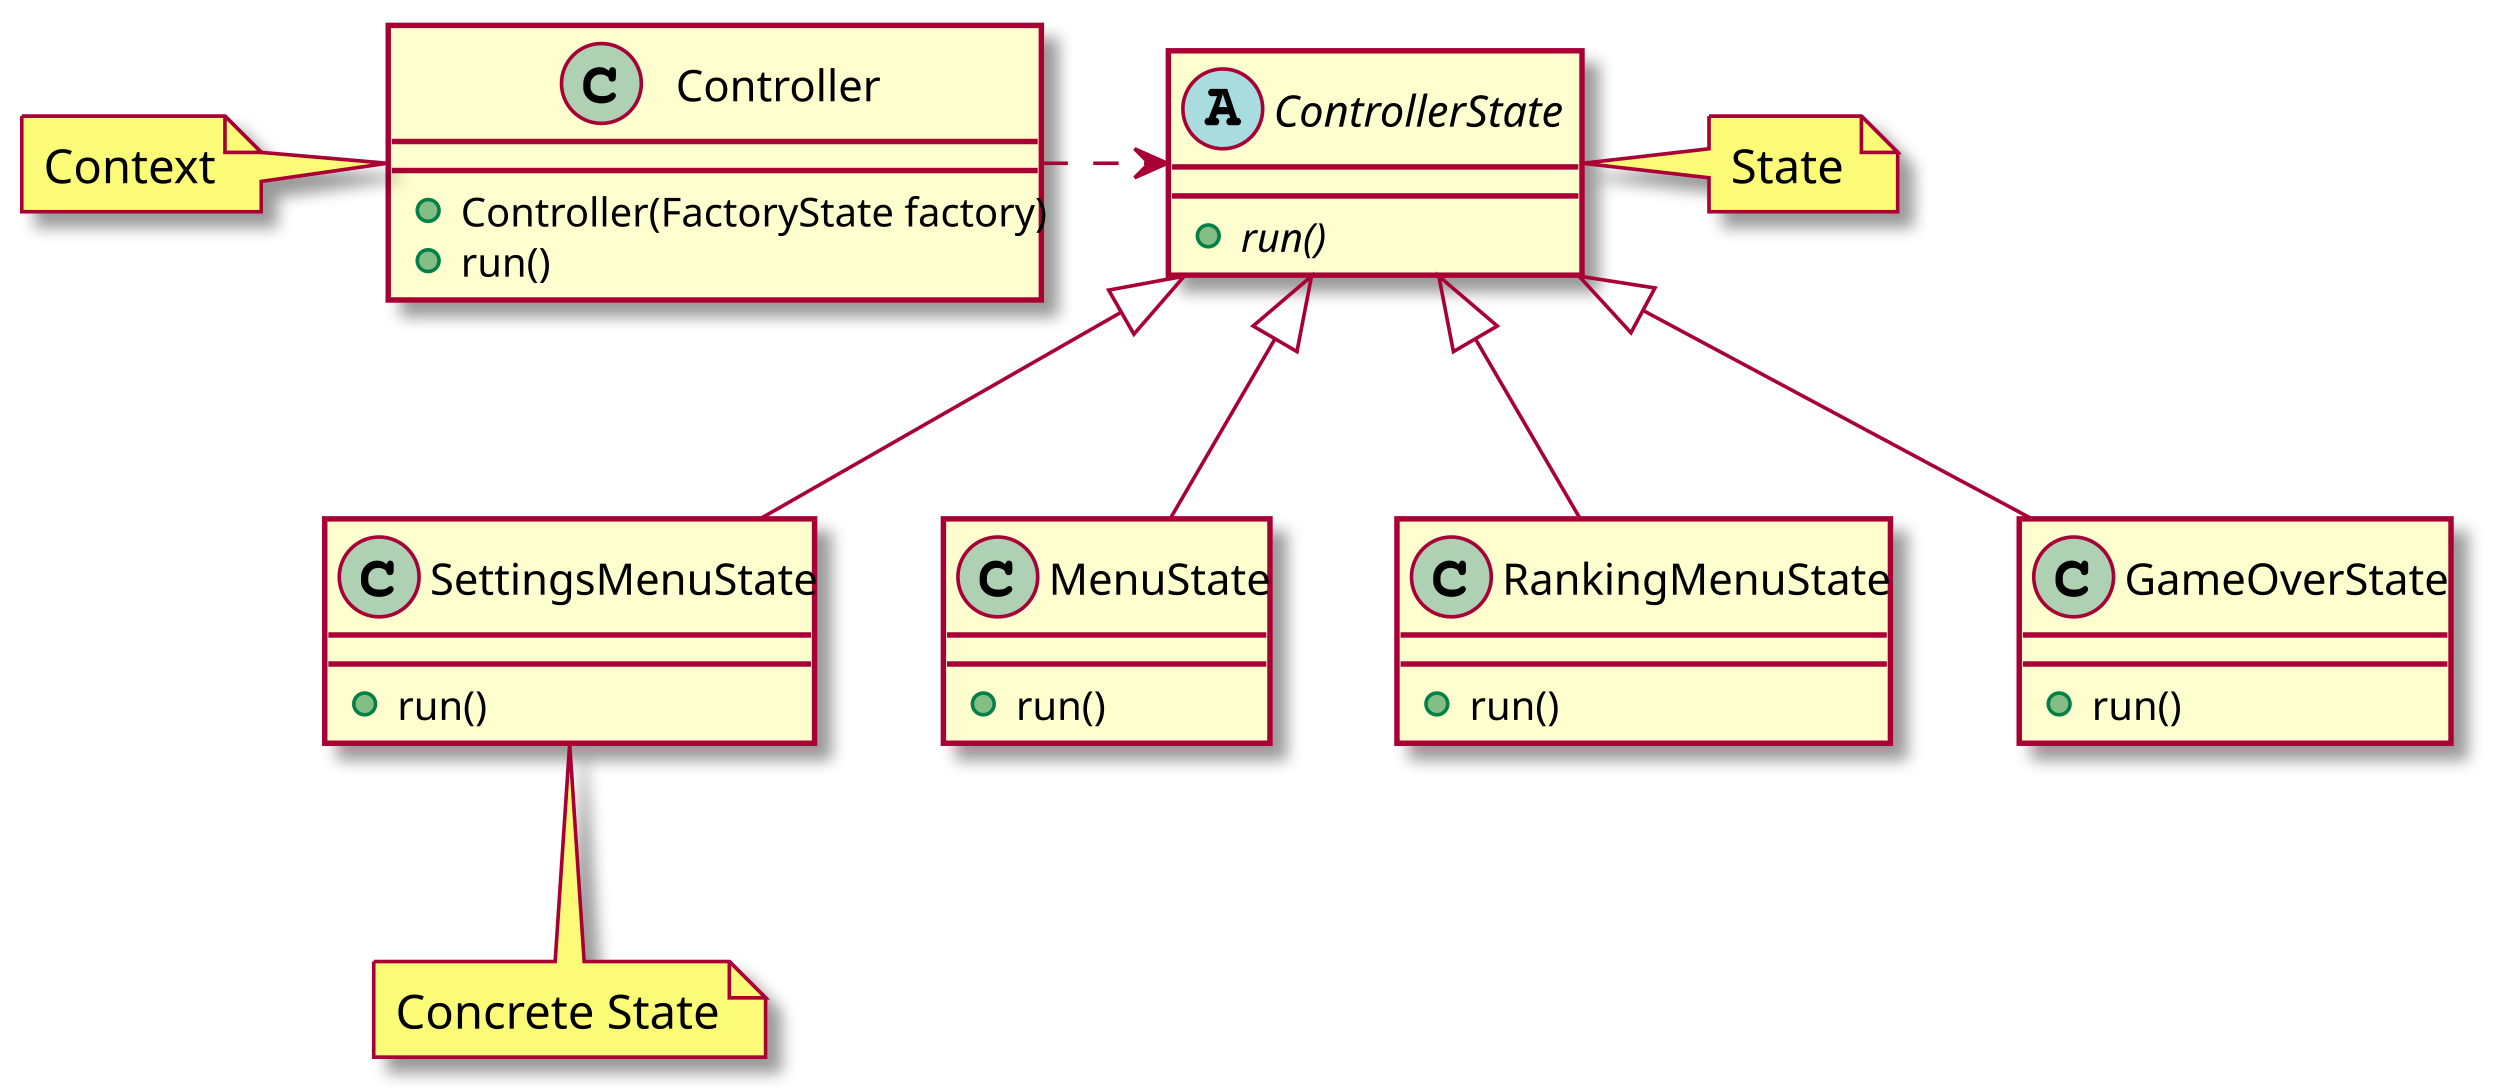
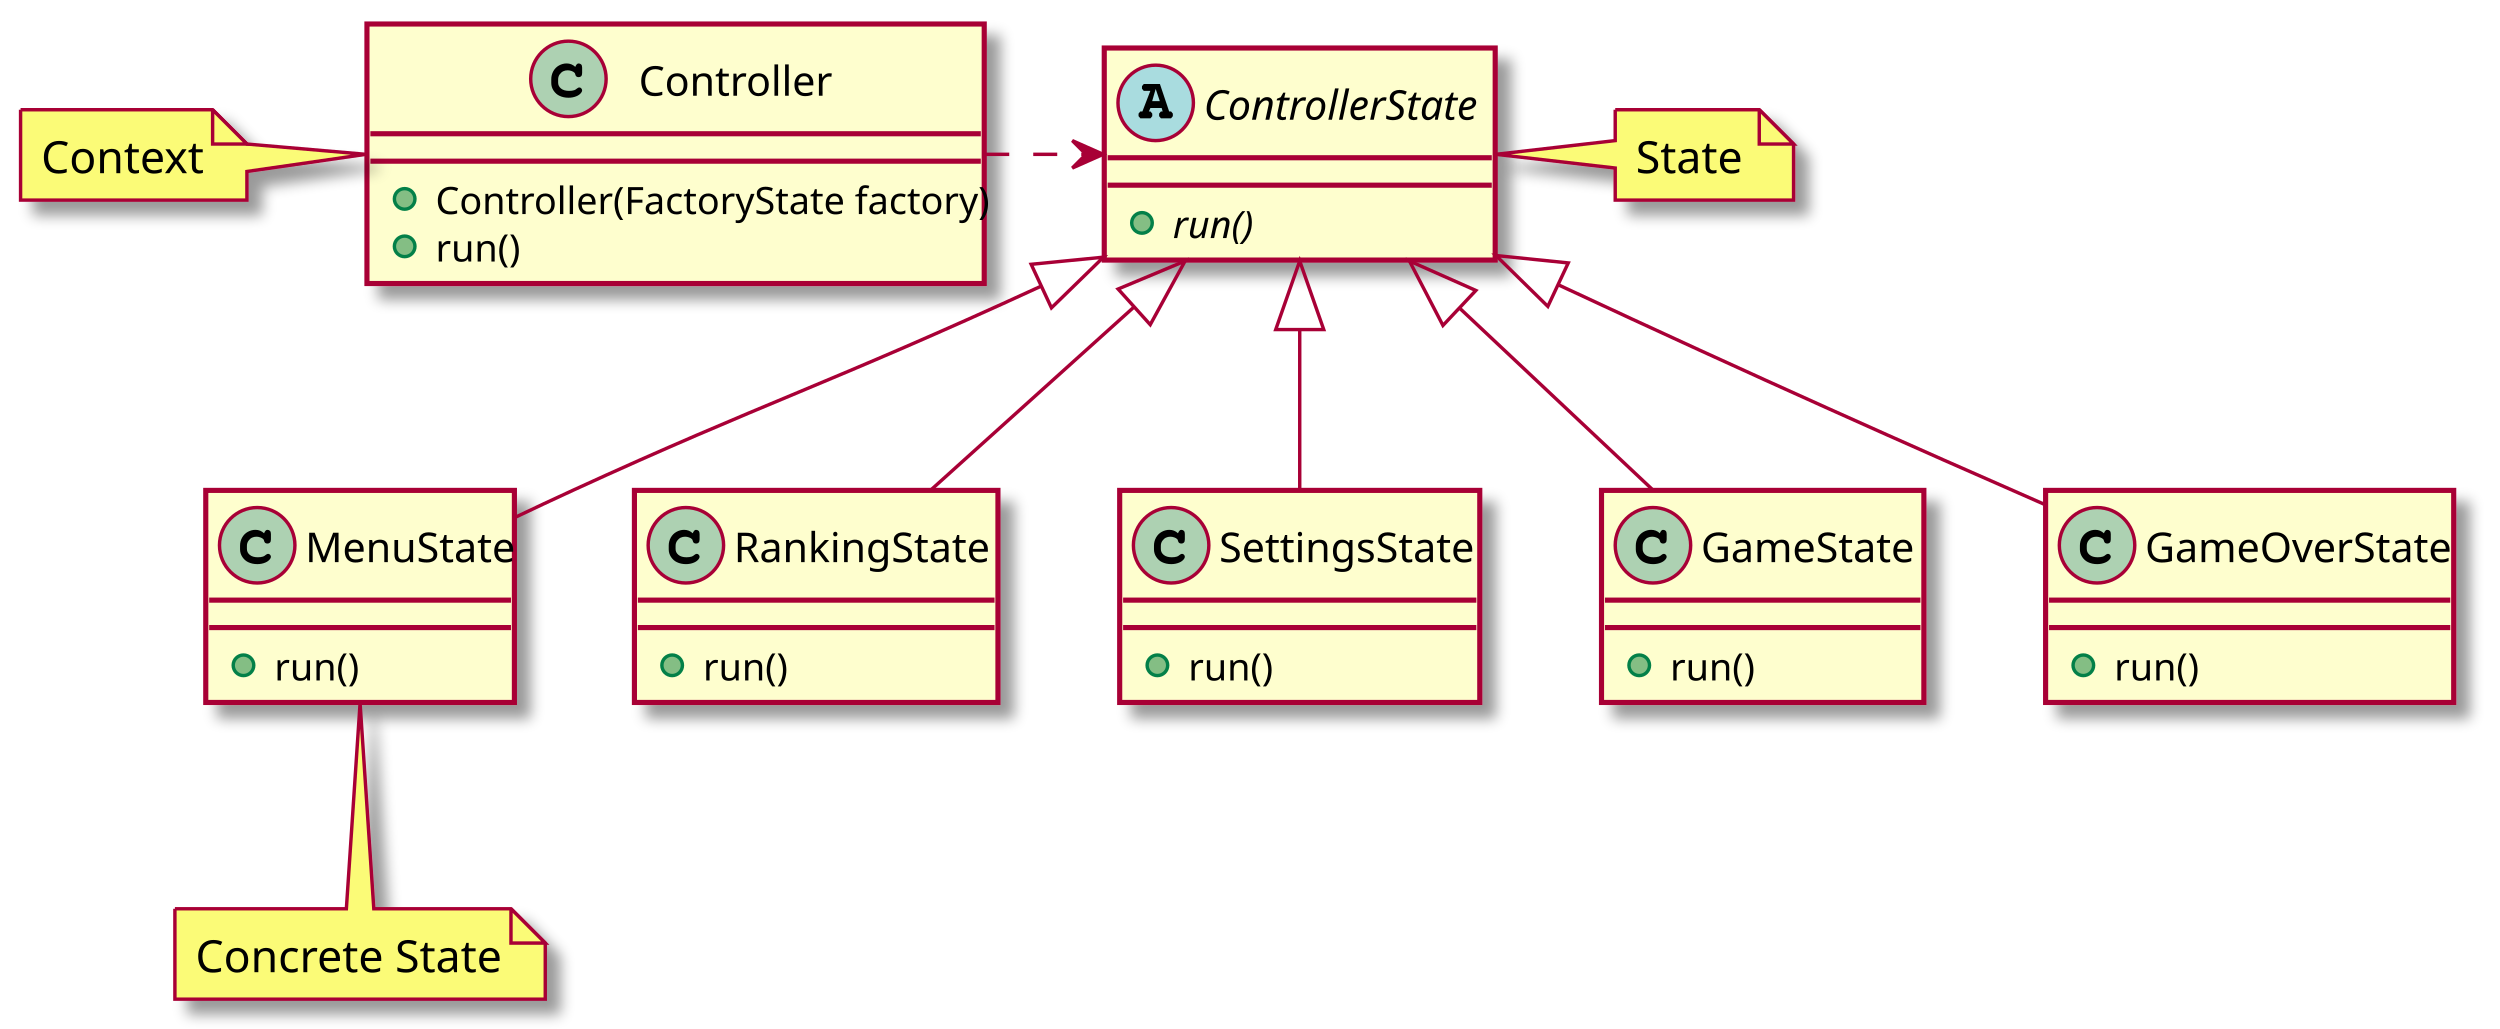
- <svg xmlns="http://www.w3.org/2000/svg" contentScriptType="application/ecmascript" contentStyleType="text/css" height="300px" preserveAspectRatio="none" style="width:689px;height:300px;background:#FFFFFF;" version="1.1" viewBox="0 0 689 300" width="689px" zoomAndPan="magnify">
+ <svg xmlns="http://www.w3.org/2000/svg" contentScriptType="application/ecmascript" contentStyleType="text/css" height="300px" preserveAspectRatio="none" style="width:729px;height:300px;background:#FFFFFF;" version="1.1" viewBox="0 0 729 300" width="729px" zoomAndPan="magnify">
  <defs>
-     <filter height="300%" id="f1f30kns1gm7ll" width="300%" x="-1" y="-1">
+     <filter height="300%" id="f1m4uoi12zo58n" width="300%" x="-1" y="-1">
      <feGaussianBlur result="blurOut" stdDeviation="2.0" />
      <feColorMatrix in="blurOut" result="blurOut2" type="matrix" values="0 0 0 0 0 0 0 0 0 0 0 0 0 0 0 0 0 0 .4 0" />
      <feOffset dx="4.0" dy="4.0" in="blurOut2" result="blurOut3" />
      <feBlend in="SourceGraphic" in2="blurOut3" mode="normal" />
    </filter>
  </defs>
  <g>
-     <rect codeLine="2" fill="#FEFECE" filter="url(#f1f30kns1gm7ll)" height="75.672" id="Controller" style="stroke:#A80036;stroke-width:1.5;" width="180" x="107" y="7" />
+     <rect codeLine="2" fill="#FEFECE" filter="url(#f1m4uoi12zo58n)" height="75.672" id="Controller" style="stroke:#A80036;stroke-width:1.5;" width="180" x="107" y="7" />
    <ellipse cx="165.75" cy="23" fill="#ADD1B2" rx="11" ry="11" style="stroke:#A80036;stroke-width:1.0;" />
    <path d="M167.75,19.5 Q167.953,19 168.188,18.75 Q168.422,18.5 168.688,18.5 Q169.156,18.5 169.453,18.781 Q169.75,19.062 169.75,19.719 L169.75,21.281 Q169.75,21.938 169.469,22.219 Q169.188,22.5 168.75,22.5 Q168.359,22.5 168.109,22.328 Q167.859,22.156 167.75,21.703 Q167.703,21.391 167.531,21.219 Q167.219,20.891 166.656,20.703 Q166.094,20.5 165.531,20.5 Q164.828,20.5 164.234,20.781 Q163.656,21.062 163.203,21.688 Q162.75,22.312 162.75,23.172 L162.75,24.094 Q162.75,25.125 163.594,25.812 Q164.438,26.5 165.938,26.5 Q166.828,26.5 167.453,26.297 Q167.812,26.188 168.219,25.828 Q168.484,25.625 168.625,25.562 Q168.766,25.5 168.938,25.5 Q169.266,25.5 169.5,25.766 Q169.75,26.016 169.75,26.375 Q169.75,26.719 169.406,27.125 Q168.906,27.719 168.109,28.047 Q167.062,28.5 165.781,28.5 Q164.281,28.5 163.078,27.906 Q162.109,27.438 161.422,26.422 Q160.75,25.406 160.75,24.203 L160.75,23.109 Q160.75,21.859 161.344,20.766 Q161.953,19.672 163,19.094 Q164.062,18.5 165.25,18.5 Q165.969,18.5 166.594,18.75 Q167.219,19 167.75,19.5 Z " fill="#000000" />
    <text fill="#000000" font-family="sans-serif" font-size="12" lengthAdjust="spacing" textLength="54" x="186.25" y="27.91">Controller</text>
    <line style="stroke:#A80036;stroke-width:1.5;" x1="108" x2="286" y1="39" y2="39" />
    <line style="stroke:#A80036;stroke-width:1.5;" x1="108" x2="286" y1="47" y2="47" />
    <ellipse cx="118" cy="58" fill="#84BE84" rx="3" ry="3" style="stroke:#038048;stroke-width:1.0;" />
    <text fill="#000000" font-family="sans-serif" font-size="11" lengthAdjust="spacing" textLength="154" x="127" y="62.419">Controller(FactoryState factory)</text>
    <ellipse cx="118" cy="71.836" fill="#84BE84" rx="3" ry="3" style="stroke:#038048;stroke-width:1.0;" />
    <text fill="#000000" font-family="sans-serif" font-size="11" lengthAdjust="spacing" textLength="24" x="127" y="76.255">run()</text>
-     <rect codeLine="7" fill="#FEFECE" filter="url(#f1f30kns1gm7ll)" height="61.836" id="ControllerState" style="stroke:#A80036;stroke-width:1.5;" width="114" x="322" y="14" />
+     <rect codeLine="7" fill="#FEFECE" filter="url(#f1m4uoi12zo58n)" height="61.836" id="ControllerState" style="stroke:#A80036;stroke-width:1.5;" width="114" x="322" y="14" />
    <ellipse cx="337" cy="30" fill="#A9DCDF" rx="11" ry="11" style="stroke:#A80036;stroke-width:1.0;" />
    <path d="M338.75,31.5 L335.453,31.5 L335.016,32.5 L335.016,32.5 L335.484,32.5 L336,33.125 L336,33.5 L336,33.875 L335.484,34.5 L335.016,34.5 L333.125,34.5 L332.516,34.5 L332,33.875 L332,33.5 L332,33.125 L332.516,32.5 L333.125,32.5 L335.438,26.5 L334.562,26.5 L333.516,26.5 L333,25.875 L333,25.5 L333,25.125 L333.516,24.5 L334.562,24.5 L338.234,24.5 L340.922,32.5 L341.484,32.5 L341.484,32.5 L342,33.125 L342,33.5 L342,33.875 L341.484,34.5 L340.922,34.5 L339.031,34.5 L338.516,34.5 L338,33.875 L338,33.5 L338,33.125 L338.516,32.5 L339.031,32.5 L339.031,32.5 L338.75,31.5 Z M338.203,29.5 L337,25.922 L335.969,29.5 L338.203,29.5 Z " fill="#000000" />
    <text fill="#000000" font-family="sans-serif" font-size="12" font-style="italic" lengthAdjust="spacing" textLength="82" x="351" y="34.91">ControllerState</text>
    <line style="stroke:#A80036;stroke-width:1.5;" x1="323" x2="435" y1="46" y2="46" />
    <line style="stroke:#A80036;stroke-width:1.5;" x1="323" x2="435" y1="54" y2="54" />
    <ellipse cx="333" cy="65" fill="#84BE84" rx="3" ry="3" style="stroke:#038048;stroke-width:1.0;" />
    <text fill="#000000" font-family="sans-serif" font-size="11" font-style="italic" lengthAdjust="spacing" textLength="24" x="342" y="69.419">run()</text>
-     <rect codeLine="11" fill="#FEFECE" filter="url(#f1f30kns1gm7ll)" height="61.836" id="MenuState" style="stroke:#A80036;stroke-width:1.5;" width="90" x="260" y="143" />
-     <ellipse cx="275" cy="159" fill="#ADD1B2" rx="11" ry="11" style="stroke:#A80036;stroke-width:1.0;" />
-     <path d="M277,155.5 Q277.203,155 277.438,154.75 Q277.672,154.5 277.938,154.5 Q278.406,154.5 278.703,154.781 Q279,155.062 279,155.719 L279,157.281 Q279,157.938 278.719,158.219 Q278.438,158.5 278,158.5 Q277.609,158.5 277.359,158.328 Q277.109,158.156 277,157.703 Q276.953,157.391 276.781,157.219 Q276.469,156.891 275.906,156.703 Q275.344,156.5 274.781,156.5 Q274.078,156.5 273.484,156.781 Q272.906,157.062 272.453,157.688 Q272,158.312 272,159.172 L272,160.094 Q272,161.125 272.844,161.812 Q273.688,162.5 275.188,162.5 Q276.078,162.5 276.703,162.297 Q277.062,162.188 277.469,161.828 Q277.734,161.625 277.875,161.562 Q278.016,161.5 278.188,161.5 Q278.516,161.5 278.75,161.766 Q279,162.016 279,162.375 Q279,162.719 278.656,163.125 Q278.156,163.719 277.359,164.047 Q276.312,164.5 275.031,164.5 Q273.531,164.5 272.328,163.906 Q271.359,163.438 270.672,162.422 Q270,161.406 270,160.203 L270,159.109 Q270,157.859 270.594,156.766 Q271.203,155.672 272.25,155.094 Q273.312,154.5 274.5,154.5 Q275.219,154.5 275.844,154.75 Q276.469,155 277,155.5 Z " fill="#000000" />
-     <text fill="#000000" font-family="sans-serif" font-size="12" lengthAdjust="spacing" textLength="58" x="289" y="163.91">MenuState</text>
-     <line style="stroke:#A80036;stroke-width:1.5;" x1="261" x2="349" y1="175" y2="175" />
-     <line style="stroke:#A80036;stroke-width:1.5;" x1="261" x2="349" y1="183" y2="183" />
-     <ellipse cx="271" cy="194" fill="#84BE84" rx="3" ry="3" style="stroke:#038048;stroke-width:1.0;" />
-     <text fill="#000000" font-family="sans-serif" font-size="11" lengthAdjust="spacing" textLength="24" x="280" y="198.419">run()</text>
-     <rect codeLine="14" fill="#FEFECE" filter="url(#f1f30kns1gm7ll)" height="61.836" id="RankingMenuState" style="stroke:#A80036;stroke-width:1.5;" width="136" x="385" y="143" />
-     <ellipse cx="400" cy="159" fill="#ADD1B2" rx="11" ry="11" style="stroke:#A80036;stroke-width:1.0;" />
-     <path d="M402,155.5 Q402.203,155 402.438,154.75 Q402.672,154.5 402.938,154.5 Q403.406,154.5 403.703,154.781 Q404,155.062 404,155.719 L404,157.281 Q404,157.938 403.719,158.219 Q403.438,158.5 403,158.5 Q402.609,158.5 402.359,158.328 Q402.109,158.156 402,157.703 Q401.953,157.391 401.781,157.219 Q401.469,156.891 400.906,156.703 Q400.344,156.5 399.781,156.5 Q399.078,156.5 398.484,156.781 Q397.906,157.062 397.453,157.688 Q397,158.312 397,159.172 L397,160.094 Q397,161.125 397.844,161.812 Q398.688,162.5 400.188,162.5 Q401.078,162.5 401.703,162.297 Q402.062,162.188 402.469,161.828 Q402.734,161.625 402.875,161.562 Q403.016,161.5 403.188,161.5 Q403.516,161.5 403.75,161.766 Q404,162.016 404,162.375 Q404,162.719 403.656,163.125 Q403.156,163.719 402.359,164.047 Q401.312,164.5 400.031,164.5 Q398.531,164.5 397.328,163.906 Q396.359,163.438 395.672,162.422 Q395,161.406 395,160.203 L395,159.109 Q395,157.859 395.594,156.766 Q396.203,155.672 397.25,155.094 Q398.312,154.5 399.5,154.5 Q400.219,154.5 400.844,154.75 Q401.469,155 402,155.5 Z " fill="#000000" />
-     <text fill="#000000" font-family="sans-serif" font-size="12" lengthAdjust="spacing" textLength="104" x="414" y="163.91">RankingMenuState</text>
-     <line style="stroke:#A80036;stroke-width:1.5;" x1="386" x2="520" y1="175" y2="175" />
-     <line style="stroke:#A80036;stroke-width:1.5;" x1="386" x2="520" y1="183" y2="183" />
-     <ellipse cx="396" cy="194" fill="#84BE84" rx="3" ry="3" style="stroke:#038048;stroke-width:1.0;" />
-     <text fill="#000000" font-family="sans-serif" font-size="11" lengthAdjust="spacing" textLength="24" x="405" y="198.419">run()</text>
-     <rect codeLine="17" fill="#FEFECE" filter="url(#f1f30kns1gm7ll)" height="61.836" id="SettingsMenuState" style="stroke:#A80036;stroke-width:1.5;" width="135" x="89.5" y="143" />
-     <ellipse cx="104.5" cy="159" fill="#ADD1B2" rx="11" ry="11" style="stroke:#A80036;stroke-width:1.0;" />
-     <path d="M106.5,155.5 Q106.703,155 106.938,154.75 Q107.172,154.5 107.438,154.5 Q107.906,154.5 108.203,154.781 Q108.5,155.062 108.5,155.719 L108.5,157.281 Q108.5,157.938 108.219,158.219 Q107.938,158.5 107.5,158.5 Q107.109,158.5 106.859,158.328 Q106.609,158.156 106.5,157.703 Q106.453,157.391 106.281,157.219 Q105.969,156.891 105.406,156.703 Q104.844,156.5 104.281,156.5 Q103.578,156.5 102.984,156.781 Q102.406,157.062 101.953,157.688 Q101.5,158.312 101.5,159.172 L101.5,160.094 Q101.5,161.125 102.344,161.812 Q103.188,162.5 104.688,162.5 Q105.578,162.5 106.203,162.297 Q106.562,162.188 106.969,161.828 Q107.234,161.625 107.375,161.562 Q107.516,161.5 107.688,161.5 Q108.016,161.5 108.25,161.766 Q108.5,162.016 108.5,162.375 Q108.5,162.719 108.156,163.125 Q107.656,163.719 106.859,164.047 Q105.812,164.5 104.531,164.5 Q103.031,164.5 101.828,163.906 Q100.859,163.438 100.172,162.422 Q99.5,161.406 99.5,160.203 L99.5,159.109 Q99.5,157.859 100.094,156.766 Q100.703,155.672 101.75,155.094 Q102.812,154.5 104,154.5 Q104.719,154.5 105.344,154.75 Q105.969,155 106.5,155.5 Z " fill="#000000" />
-     <text fill="#000000" font-family="sans-serif" font-size="12" lengthAdjust="spacing" textLength="103" x="118.5" y="163.91">SettingsMenuState</text>
-     <line style="stroke:#A80036;stroke-width:1.5;" x1="90.5" x2="223.5" y1="175" y2="175" />
-     <line style="stroke:#A80036;stroke-width:1.5;" x1="90.5" x2="223.5" y1="183" y2="183" />
-     <ellipse cx="100.5" cy="194" fill="#84BE84" rx="3" ry="3" style="stroke:#038048;stroke-width:1.0;" />
-     <text fill="#000000" font-family="sans-serif" font-size="11" lengthAdjust="spacing" textLength="24" x="109.5" y="198.419">run()</text>
-     <rect codeLine="21" fill="#FEFECE" filter="url(#f1f30kns1gm7ll)" height="61.836" id="GameOverState" style="stroke:#A80036;stroke-width:1.5;" width="119" x="556.5" y="143" />
-     <ellipse cx="571.5" cy="159" fill="#ADD1B2" rx="11" ry="11" style="stroke:#A80036;stroke-width:1.0;" />
-     <path d="M573.5,155.5 Q573.703,155 573.938,154.75 Q574.172,154.5 574.438,154.5 Q574.906,154.5 575.203,154.781 Q575.5,155.062 575.5,155.719 L575.5,157.281 Q575.5,157.938 575.219,158.219 Q574.938,158.5 574.5,158.5 Q574.109,158.5 573.859,158.328 Q573.609,158.156 573.5,157.703 Q573.453,157.391 573.281,157.219 Q572.969,156.891 572.406,156.703 Q571.844,156.5 571.281,156.5 Q570.578,156.5 569.984,156.781 Q569.406,157.062 568.953,157.688 Q568.5,158.312 568.5,159.172 L568.5,160.094 Q568.5,161.125 569.344,161.812 Q570.188,162.5 571.688,162.5 Q572.578,162.5 573.203,162.297 Q573.562,162.188 573.969,161.828 Q574.234,161.625 574.375,161.562 Q574.516,161.5 574.688,161.5 Q575.016,161.5 575.25,161.766 Q575.5,162.016 575.5,162.375 Q575.5,162.719 575.156,163.125 Q574.656,163.719 573.859,164.047 Q572.812,164.5 571.531,164.5 Q570.031,164.5 568.828,163.906 Q567.859,163.438 567.172,162.422 Q566.5,161.406 566.5,160.203 L566.5,159.109 Q566.5,157.859 567.094,156.766 Q567.703,155.672 568.75,155.094 Q569.812,154.5 571,154.5 Q571.719,154.5 572.344,154.75 Q572.969,155 573.5,155.5 Z " fill="#000000" />
-     <text fill="#000000" font-family="sans-serif" font-size="12" lengthAdjust="spacing" textLength="87" x="585.5" y="163.91">GameOverState</text>
-     <line style="stroke:#A80036;stroke-width:1.5;" x1="557.5" x2="674.5" y1="175" y2="175" />
-     <line style="stroke:#A80036;stroke-width:1.5;" x1="557.5" x2="674.5" y1="183" y2="183" />
-     <ellipse cx="567.5" cy="194" fill="#84BE84" rx="3" ry="3" style="stroke:#038048;stroke-width:1.0;" />
-     <text fill="#000000" font-family="sans-serif" font-size="11" lengthAdjust="spacing" textLength="24" x="576.5" y="198.419">run()</text>
-     <path d="M471,32 L471,41 L436.16,45 L471,49 L471,58.352 A0,0 0 0 0 471,58.352 L523,58.352 A0,0 0 0 0 523,58.352 L523,42 L513,32 L471,32 A0,0 0 0 0 471,32 " fill="#FBFB77" filter="url(#f1f30kns1gm7ll)" style="stroke:#A80036;stroke-width:1.0;" />
+     <rect codeLine="11" fill="#FEFECE" filter="url(#f1m4uoi12zo58n)" height="61.836" id="MenuState" style="stroke:#A80036;stroke-width:1.5;" width="90" x="60" y="143" />
+     <ellipse cx="75" cy="159" fill="#ADD1B2" rx="11" ry="11" style="stroke:#A80036;stroke-width:1.0;" />
+     <path d="M77,155.5 Q77.203,155 77.438,154.75 Q77.672,154.5 77.938,154.5 Q78.406,154.5 78.703,154.781 Q79,155.062 79,155.719 L79,157.281 Q79,157.938 78.719,158.219 Q78.438,158.5 78,158.5 Q77.609,158.5 77.359,158.328 Q77.109,158.156 77,157.703 Q76.953,157.391 76.781,157.219 Q76.469,156.891 75.906,156.703 Q75.344,156.5 74.781,156.5 Q74.078,156.5 73.484,156.781 Q72.906,157.062 72.453,157.688 Q72,158.312 72,159.172 L72,160.094 Q72,161.125 72.844,161.812 Q73.688,162.5 75.188,162.5 Q76.078,162.5 76.703,162.297 Q77.062,162.188 77.469,161.828 Q77.734,161.625 77.875,161.562 Q78.016,161.5 78.188,161.5 Q78.516,161.5 78.75,161.766 Q79,162.016 79,162.375 Q79,162.719 78.656,163.125 Q78.156,163.719 77.359,164.047 Q76.312,164.5 75.031,164.5 Q73.531,164.5 72.328,163.906 Q71.359,163.438 70.672,162.422 Q70,161.406 70,160.203 L70,159.109 Q70,157.859 70.594,156.766 Q71.203,155.672 72.25,155.094 Q73.312,154.5 74.5,154.5 Q75.219,154.5 75.844,154.75 Q76.469,155 77,155.5 Z " fill="#000000" />
+     <text fill="#000000" font-family="sans-serif" font-size="12" lengthAdjust="spacing" textLength="58" x="89" y="163.91">MenuState</text>
+     <line style="stroke:#A80036;stroke-width:1.5;" x1="61" x2="149" y1="175" y2="175" />
+     <line style="stroke:#A80036;stroke-width:1.5;" x1="61" x2="149" y1="183" y2="183" />
+     <ellipse cx="71" cy="194" fill="#84BE84" rx="3" ry="3" style="stroke:#038048;stroke-width:1.0;" />
+     <text fill="#000000" font-family="sans-serif" font-size="11" lengthAdjust="spacing" textLength="24" x="80" y="198.419">run()</text>
+     <rect codeLine="14" fill="#FEFECE" filter="url(#f1m4uoi12zo58n)" height="61.836" id="RankingState" style="stroke:#A80036;stroke-width:1.5;" width="106" x="185" y="143" />
+     <ellipse cx="200" cy="159" fill="#ADD1B2" rx="11" ry="11" style="stroke:#A80036;stroke-width:1.0;" />
+     <path d="M202,155.5 Q202.203,155 202.438,154.75 Q202.672,154.5 202.938,154.5 Q203.406,154.5 203.703,154.781 Q204,155.062 204,155.719 L204,157.281 Q204,157.938 203.719,158.219 Q203.438,158.5 203,158.5 Q202.609,158.5 202.359,158.328 Q202.109,158.156 202,157.703 Q201.953,157.391 201.781,157.219 Q201.469,156.891 200.906,156.703 Q200.344,156.5 199.781,156.5 Q199.078,156.5 198.484,156.781 Q197.906,157.062 197.453,157.688 Q197,158.312 197,159.172 L197,160.094 Q197,161.125 197.844,161.812 Q198.688,162.5 200.188,162.5 Q201.078,162.5 201.703,162.297 Q202.062,162.188 202.469,161.828 Q202.734,161.625 202.875,161.562 Q203.016,161.5 203.188,161.5 Q203.516,161.5 203.75,161.766 Q204,162.016 204,162.375 Q204,162.719 203.656,163.125 Q203.156,163.719 202.359,164.047 Q201.312,164.5 200.031,164.5 Q198.531,164.5 197.328,163.906 Q196.359,163.438 195.672,162.422 Q195,161.406 195,160.203 L195,159.109 Q195,157.859 195.594,156.766 Q196.203,155.672 197.25,155.094 Q198.312,154.5 199.5,154.5 Q200.219,154.5 200.844,154.75 Q201.469,155 202,155.5 Z " fill="#000000" />
+     <text fill="#000000" font-family="sans-serif" font-size="12" lengthAdjust="spacing" textLength="74" x="214" y="163.91">RankingState</text>
+     <line style="stroke:#A80036;stroke-width:1.5;" x1="186" x2="290" y1="175" y2="175" />
+     <line style="stroke:#A80036;stroke-width:1.5;" x1="186" x2="290" y1="183" y2="183" />
+     <ellipse cx="196" cy="194" fill="#84BE84" rx="3" ry="3" style="stroke:#038048;stroke-width:1.0;" />
+     <text fill="#000000" font-family="sans-serif" font-size="11" lengthAdjust="spacing" textLength="24" x="205" y="198.419">run()</text>
+     <rect codeLine="17" fill="#FEFECE" filter="url(#f1m4uoi12zo58n)" height="61.836" id="SettingsState" style="stroke:#A80036;stroke-width:1.5;" width="105" x="326.5" y="143" />
+     <ellipse cx="341.5" cy="159" fill="#ADD1B2" rx="11" ry="11" style="stroke:#A80036;stroke-width:1.0;" />
+     <path d="M343.5,155.5 Q343.703,155 343.938,154.75 Q344.172,154.5 344.438,154.5 Q344.906,154.5 345.203,154.781 Q345.5,155.062 345.5,155.719 L345.5,157.281 Q345.5,157.938 345.219,158.219 Q344.938,158.5 344.5,158.5 Q344.109,158.5 343.859,158.328 Q343.609,158.156 343.5,157.703 Q343.453,157.391 343.281,157.219 Q342.969,156.891 342.406,156.703 Q341.844,156.5 341.281,156.5 Q340.578,156.5 339.984,156.781 Q339.406,157.062 338.953,157.688 Q338.5,158.312 338.5,159.172 L338.5,160.094 Q338.5,161.125 339.344,161.812 Q340.188,162.5 341.688,162.5 Q342.578,162.5 343.203,162.297 Q343.562,162.188 343.969,161.828 Q344.234,161.625 344.375,161.562 Q344.516,161.5 344.688,161.5 Q345.016,161.5 345.25,161.766 Q345.5,162.016 345.5,162.375 Q345.5,162.719 345.156,163.125 Q344.656,163.719 343.859,164.047 Q342.812,164.5 341.531,164.5 Q340.031,164.5 338.828,163.906 Q337.859,163.438 337.172,162.422 Q336.5,161.406 336.5,160.203 L336.5,159.109 Q336.5,157.859 337.094,156.766 Q337.703,155.672 338.75,155.094 Q339.812,154.5 341,154.5 Q341.719,154.5 342.344,154.75 Q342.969,155 343.5,155.5 Z " fill="#000000" />
+     <text fill="#000000" font-family="sans-serif" font-size="12" lengthAdjust="spacing" textLength="73" x="355.5" y="163.91">SettingsState</text>
+     <line style="stroke:#A80036;stroke-width:1.5;" x1="327.5" x2="430.5" y1="175" y2="175" />
+     <line style="stroke:#A80036;stroke-width:1.5;" x1="327.5" x2="430.5" y1="183" y2="183" />
+     <ellipse cx="337.5" cy="194" fill="#84BE84" rx="3" ry="3" style="stroke:#038048;stroke-width:1.0;" />
+     <text fill="#000000" font-family="sans-serif" font-size="11" lengthAdjust="spacing" textLength="24" x="346.5" y="198.419">run()</text>
+     <rect codeLine="21" fill="#FEFECE" filter="url(#f1m4uoi12zo58n)" height="61.836" id="GameState" style="stroke:#A80036;stroke-width:1.5;" width="94" x="467" y="143" />
+     <ellipse cx="482" cy="159" fill="#ADD1B2" rx="11" ry="11" style="stroke:#A80036;stroke-width:1.0;" />
+     <path d="M484,155.5 Q484.203,155 484.438,154.75 Q484.672,154.5 484.938,154.5 Q485.406,154.5 485.703,154.781 Q486,155.062 486,155.719 L486,157.281 Q486,157.938 485.719,158.219 Q485.438,158.5 485,158.5 Q484.609,158.5 484.359,158.328 Q484.109,158.156 484,157.703 Q483.953,157.391 483.781,157.219 Q483.469,156.891 482.906,156.703 Q482.344,156.5 481.781,156.5 Q481.078,156.5 480.484,156.781 Q479.906,157.062 479.453,157.688 Q479,158.312 479,159.172 L479,160.094 Q479,161.125 479.844,161.812 Q480.688,162.5 482.188,162.5 Q483.078,162.5 483.703,162.297 Q484.062,162.188 484.469,161.828 Q484.734,161.625 484.875,161.562 Q485.016,161.5 485.188,161.5 Q485.516,161.5 485.75,161.766 Q486,162.016 486,162.375 Q486,162.719 485.656,163.125 Q485.156,163.719 484.359,164.047 Q483.312,164.5 482.031,164.5 Q480.531,164.5 479.328,163.906 Q478.359,163.438 477.672,162.422 Q477,161.406 477,160.203 L477,159.109 Q477,157.859 477.594,156.766 Q478.203,155.672 479.25,155.094 Q480.312,154.5 481.5,154.5 Q482.219,154.5 482.844,154.75 Q483.469,155 484,155.5 Z " fill="#000000" />
+     <text fill="#000000" font-family="sans-serif" font-size="12" lengthAdjust="spacing" textLength="62" x="496" y="163.91">GameState</text>
+     <line style="stroke:#A80036;stroke-width:1.5;" x1="468" x2="560" y1="175" y2="175" />
+     <line style="stroke:#A80036;stroke-width:1.5;" x1="468" x2="560" y1="183" y2="183" />
+     <ellipse cx="478" cy="194" fill="#84BE84" rx="3" ry="3" style="stroke:#038048;stroke-width:1.0;" />
+     <text fill="#000000" font-family="sans-serif" font-size="11" lengthAdjust="spacing" textLength="24" x="487" y="198.419">run()</text>
+     <rect codeLine="25" fill="#FEFECE" filter="url(#f1m4uoi12zo58n)" height="61.836" id="GameOverState" style="stroke:#A80036;stroke-width:1.5;" width="119" x="596.5" y="143" />
+     <ellipse cx="611.5" cy="159" fill="#ADD1B2" rx="11" ry="11" style="stroke:#A80036;stroke-width:1.0;" />
+     <path d="M613.5,155.5 Q613.703,155 613.938,154.75 Q614.172,154.5 614.438,154.5 Q614.906,154.5 615.203,154.781 Q615.5,155.062 615.5,155.719 L615.5,157.281 Q615.5,157.938 615.219,158.219 Q614.938,158.5 614.5,158.5 Q614.109,158.5 613.859,158.328 Q613.609,158.156 613.5,157.703 Q613.453,157.391 613.281,157.219 Q612.969,156.891 612.406,156.703 Q611.844,156.5 611.281,156.5 Q610.578,156.5 609.984,156.781 Q609.406,157.062 608.953,157.688 Q608.5,158.312 608.5,159.172 L608.5,160.094 Q608.5,161.125 609.344,161.812 Q610.188,162.5 611.688,162.5 Q612.578,162.5 613.203,162.297 Q613.562,162.188 613.969,161.828 Q614.234,161.625 614.375,161.562 Q614.516,161.5 614.688,161.5 Q615.016,161.5 615.25,161.766 Q615.5,162.016 615.5,162.375 Q615.5,162.719 615.156,163.125 Q614.656,163.719 613.859,164.047 Q612.812,164.5 611.531,164.5 Q610.031,164.5 608.828,163.906 Q607.859,163.438 607.172,162.422 Q606.5,161.406 606.5,160.203 L606.5,159.109 Q606.5,157.859 607.094,156.766 Q607.703,155.672 608.75,155.094 Q609.812,154.5 611,154.5 Q611.719,154.5 612.344,154.75 Q612.969,155 613.5,155.5 Z " fill="#000000" />
+     <text fill="#000000" font-family="sans-serif" font-size="12" lengthAdjust="spacing" textLength="87" x="625.5" y="163.91">GameOverState</text>
+     <line style="stroke:#A80036;stroke-width:1.5;" x1="597.5" x2="714.5" y1="175" y2="175" />
+     <line style="stroke:#A80036;stroke-width:1.5;" x1="597.5" x2="714.5" y1="183" y2="183" />
+     <ellipse cx="607.5" cy="194" fill="#84BE84" rx="3" ry="3" style="stroke:#038048;stroke-width:1.0;" />
+     <text fill="#000000" font-family="sans-serif" font-size="11" lengthAdjust="spacing" textLength="24" x="616.5" y="198.419">run()</text>
+     <path d="M471,32 L471,41 L436.16,45 L471,49 L471,58.352 A0,0 0 0 0 471,58.352 L523,58.352 A0,0 0 0 0 523,58.352 L523,42 L513,32 L471,32 A0,0 0 0 0 471,32 " fill="#FBFB77" filter="url(#f1m4uoi12zo58n)" style="stroke:#A80036;stroke-width:1.0;" />
    <path d="M513,32 L513,42 L523,42 L513,32 " fill="#FBFB77" style="stroke:#A80036;stroke-width:1.0;" />
    <text fill="#000000" font-family="sans-serif" font-size="13" lengthAdjust="spacing" textLength="31" x="477" y="50.495">State</text>
-     <path d="M103,265 L103,291.352 A0,0 0 0 0 103,291.352 L211,291.352 A0,0 0 0 0 211,291.352 L211,275 L201,265 L161,265 L157,205.05 L153,265 L103,265 A0,0 0 0 0 103,265 " fill="#FBFB77" filter="url(#f1f30kns1gm7ll)" style="stroke:#A80036;stroke-width:1.0;" />
-     <path d="M201,265 L201,275 L211,275 L201,265 " fill="#FBFB77" style="stroke:#A80036;stroke-width:1.0;" />
-     <text fill="#000000" font-family="sans-serif" font-size="13" lengthAdjust="spacing" textLength="87" x="109" y="283.495">Concrete State</text>
-     <path d="M6,32 L6,58.352 A0,0 0 0 0 6,58.352 L72,58.352 A0,0 0 0 0 72,58.352 L72,50 L106.68,45 L72,42 L72,42 L62,32 L6,32 A0,0 0 0 0 6,32 " fill="#FBFB77" filter="url(#f1f30kns1gm7ll)" style="stroke:#A80036;stroke-width:1.0;" />
+     <path d="M51,265 L51,291.352 A0,0 0 0 0 51,291.352 L159,291.352 A0,0 0 0 0 159,291.352 L159,275 L149,265 L109,265 L105,205.05 L101,265 L51,265 A0,0 0 0 0 51,265 " fill="#FBFB77" filter="url(#f1m4uoi12zo58n)" style="stroke:#A80036;stroke-width:1.0;" />
+     <path d="M149,265 L149,275 L159,275 L149,265 " fill="#FBFB77" style="stroke:#A80036;stroke-width:1.0;" />
+     <text fill="#000000" font-family="sans-serif" font-size="13" lengthAdjust="spacing" textLength="87" x="57" y="283.495">Concrete State</text>
+     <path d="M6,32 L6,58.352 A0,0 0 0 0 6,58.352 L72,58.352 A0,0 0 0 0 72,58.352 L72,50 L106.68,45 L72,42 L72,42 L62,32 L6,32 A0,0 0 0 0 6,32 " fill="#FBFB77" filter="url(#f1m4uoi12zo58n)" style="stroke:#A80036;stroke-width:1.0;" />
    <path d="M62,32 L62,42 L72,42 L62,32 " fill="#FBFB77" style="stroke:#A80036;stroke-width:1.0;" />
    <text fill="#000000" font-family="sans-serif" font-size="13" lengthAdjust="spacing" textLength="45" x="12" y="50.495">Context</text>
-     <path codeLine="25" d="M351.34,93.47 C341.74,109.94 331.24,127.96 322.67,142.68 " fill="none" id="ControllerState-backto-MenuState" style="stroke:#A80036;stroke-width:1.0;" />
-     <polygon fill="none" points="345.35,89.85,361.46,76.1,357.44,96.9,345.35,89.85" style="stroke:#A80036;stroke-width:1.0;" />
-     <path codeLine="26" d="M406.66,93.47 C416.26,109.94 426.76,127.96 435.33,142.68 " fill="none" id="ControllerState-backto-RankingMenuState" style="stroke:#A80036;stroke-width:1.0;" />
-     <polygon fill="none" points="400.56,96.9,396.54,76.1,412.65,89.85,400.56,96.9" style="stroke:#A80036;stroke-width:1.0;" />
-     <path codeLine="27" d="M308.69,86.22 C276.6,104.58 239.23,125.96 209.62,142.9 " fill="none" id="ControllerState-backto-SettingsMenuState" style="stroke:#A80036;stroke-width:1.0;" />
-     <polygon fill="none" points="305.55,79.95,326.39,76.1,312.5,92.1,305.55,79.95" style="stroke:#A80036;stroke-width:1.0;" />
-     <path codeLine="28" d="M453.1,85.71 C487.58,104.18 527.92,125.8 559.83,142.9 " fill="none" id="ControllerState-backto-GameOverState" style="stroke:#A80036;stroke-width:1.0;" />
-     <polygon fill="none" points="449.49,91.71,435.17,76.1,456.1,79.37,449.49,91.71" style="stroke:#A80036;stroke-width:1.0;" />
-     <path codeLine="37" d="M287.29,45 C297.05,45 306.81,45 316.58,45 " fill="none" id="Controller-to-ControllerState" style="stroke:#A80036;stroke-width:1.0;stroke-dasharray:7.0,7.0;" />
+     <path codeLine="29" d="M303.51,83.48 C241.3,112.11 222.68,117.44 167,143 C161.57,145.49 155.89,148.16 150.27,150.83 " fill="none" id="ControllerState-backto-MenuState" style="stroke:#A80036;stroke-width:1.0;" />
+     <polygon fill="none" points="300.69,77.07,321.78,74.99,306.6,89.77,300.69,77.07" style="stroke:#A80036;stroke-width:1.0;" />
+     <path codeLine="30" d="M330.67,89.53 C311.24,107.03 289.31,126.78 271.66,142.68 " fill="none" id="ControllerState-backto-RankingState" style="stroke:#A80036;stroke-width:1.0;" />
+     <polygon fill="none" points="326.04,84.28,345.58,76.1,335.41,94.68,326.04,84.28" style="stroke:#A80036;stroke-width:1.0;" />
+     <path codeLine="31" d="M379,96.12 C379,111.86 379,128.75 379,142.68 " fill="none" id="ControllerState-backto-SettingsState" style="stroke:#A80036;stroke-width:1.0;" />
+     <polygon fill="none" points="372,96.1,379,76.1,386,96.1,372,96.1" style="stroke:#A80036;stroke-width:1.0;" />
+     <path codeLine="32" d="M425.83,90.05 C444.29,107.42 465.04,126.94 481.77,142.68 " fill="none" id="ControllerState-backto-GameState" style="stroke:#A80036;stroke-width:1.0;" />
+     <polygon fill="none" points="420.76,94.9,410.99,76.1,430.36,84.7,420.76,94.9" style="stroke:#A80036;stroke-width:1.0;" />
+     <path codeLine="33" d="M454.64,83.16 C511.7,109.82 559.58,131.06 596.06,147.03 " fill="none" id="ControllerState-backto-GameOverState" style="stroke:#A80036;stroke-width:1.0;" />
+     <polygon fill="none" points="451.35,89.35,436.22,74.51,457.3,76.67,451.35,89.35" style="stroke:#A80036;stroke-width:1.0;" />
+     <path codeLine="42" d="M287.29,45 C297.05,45 306.81,45 316.58,45 " fill="none" id="Controller-to-ControllerState" style="stroke:#A80036;stroke-width:1.0;stroke-dasharray:7.0,7.0;" />
    <polygon fill="#A80036" points="321.68,45,312.68,41,316.68,45,312.68,49,321.68,45" style="stroke:#A80036;stroke-width:1.0;" />
  </g>
</svg>
